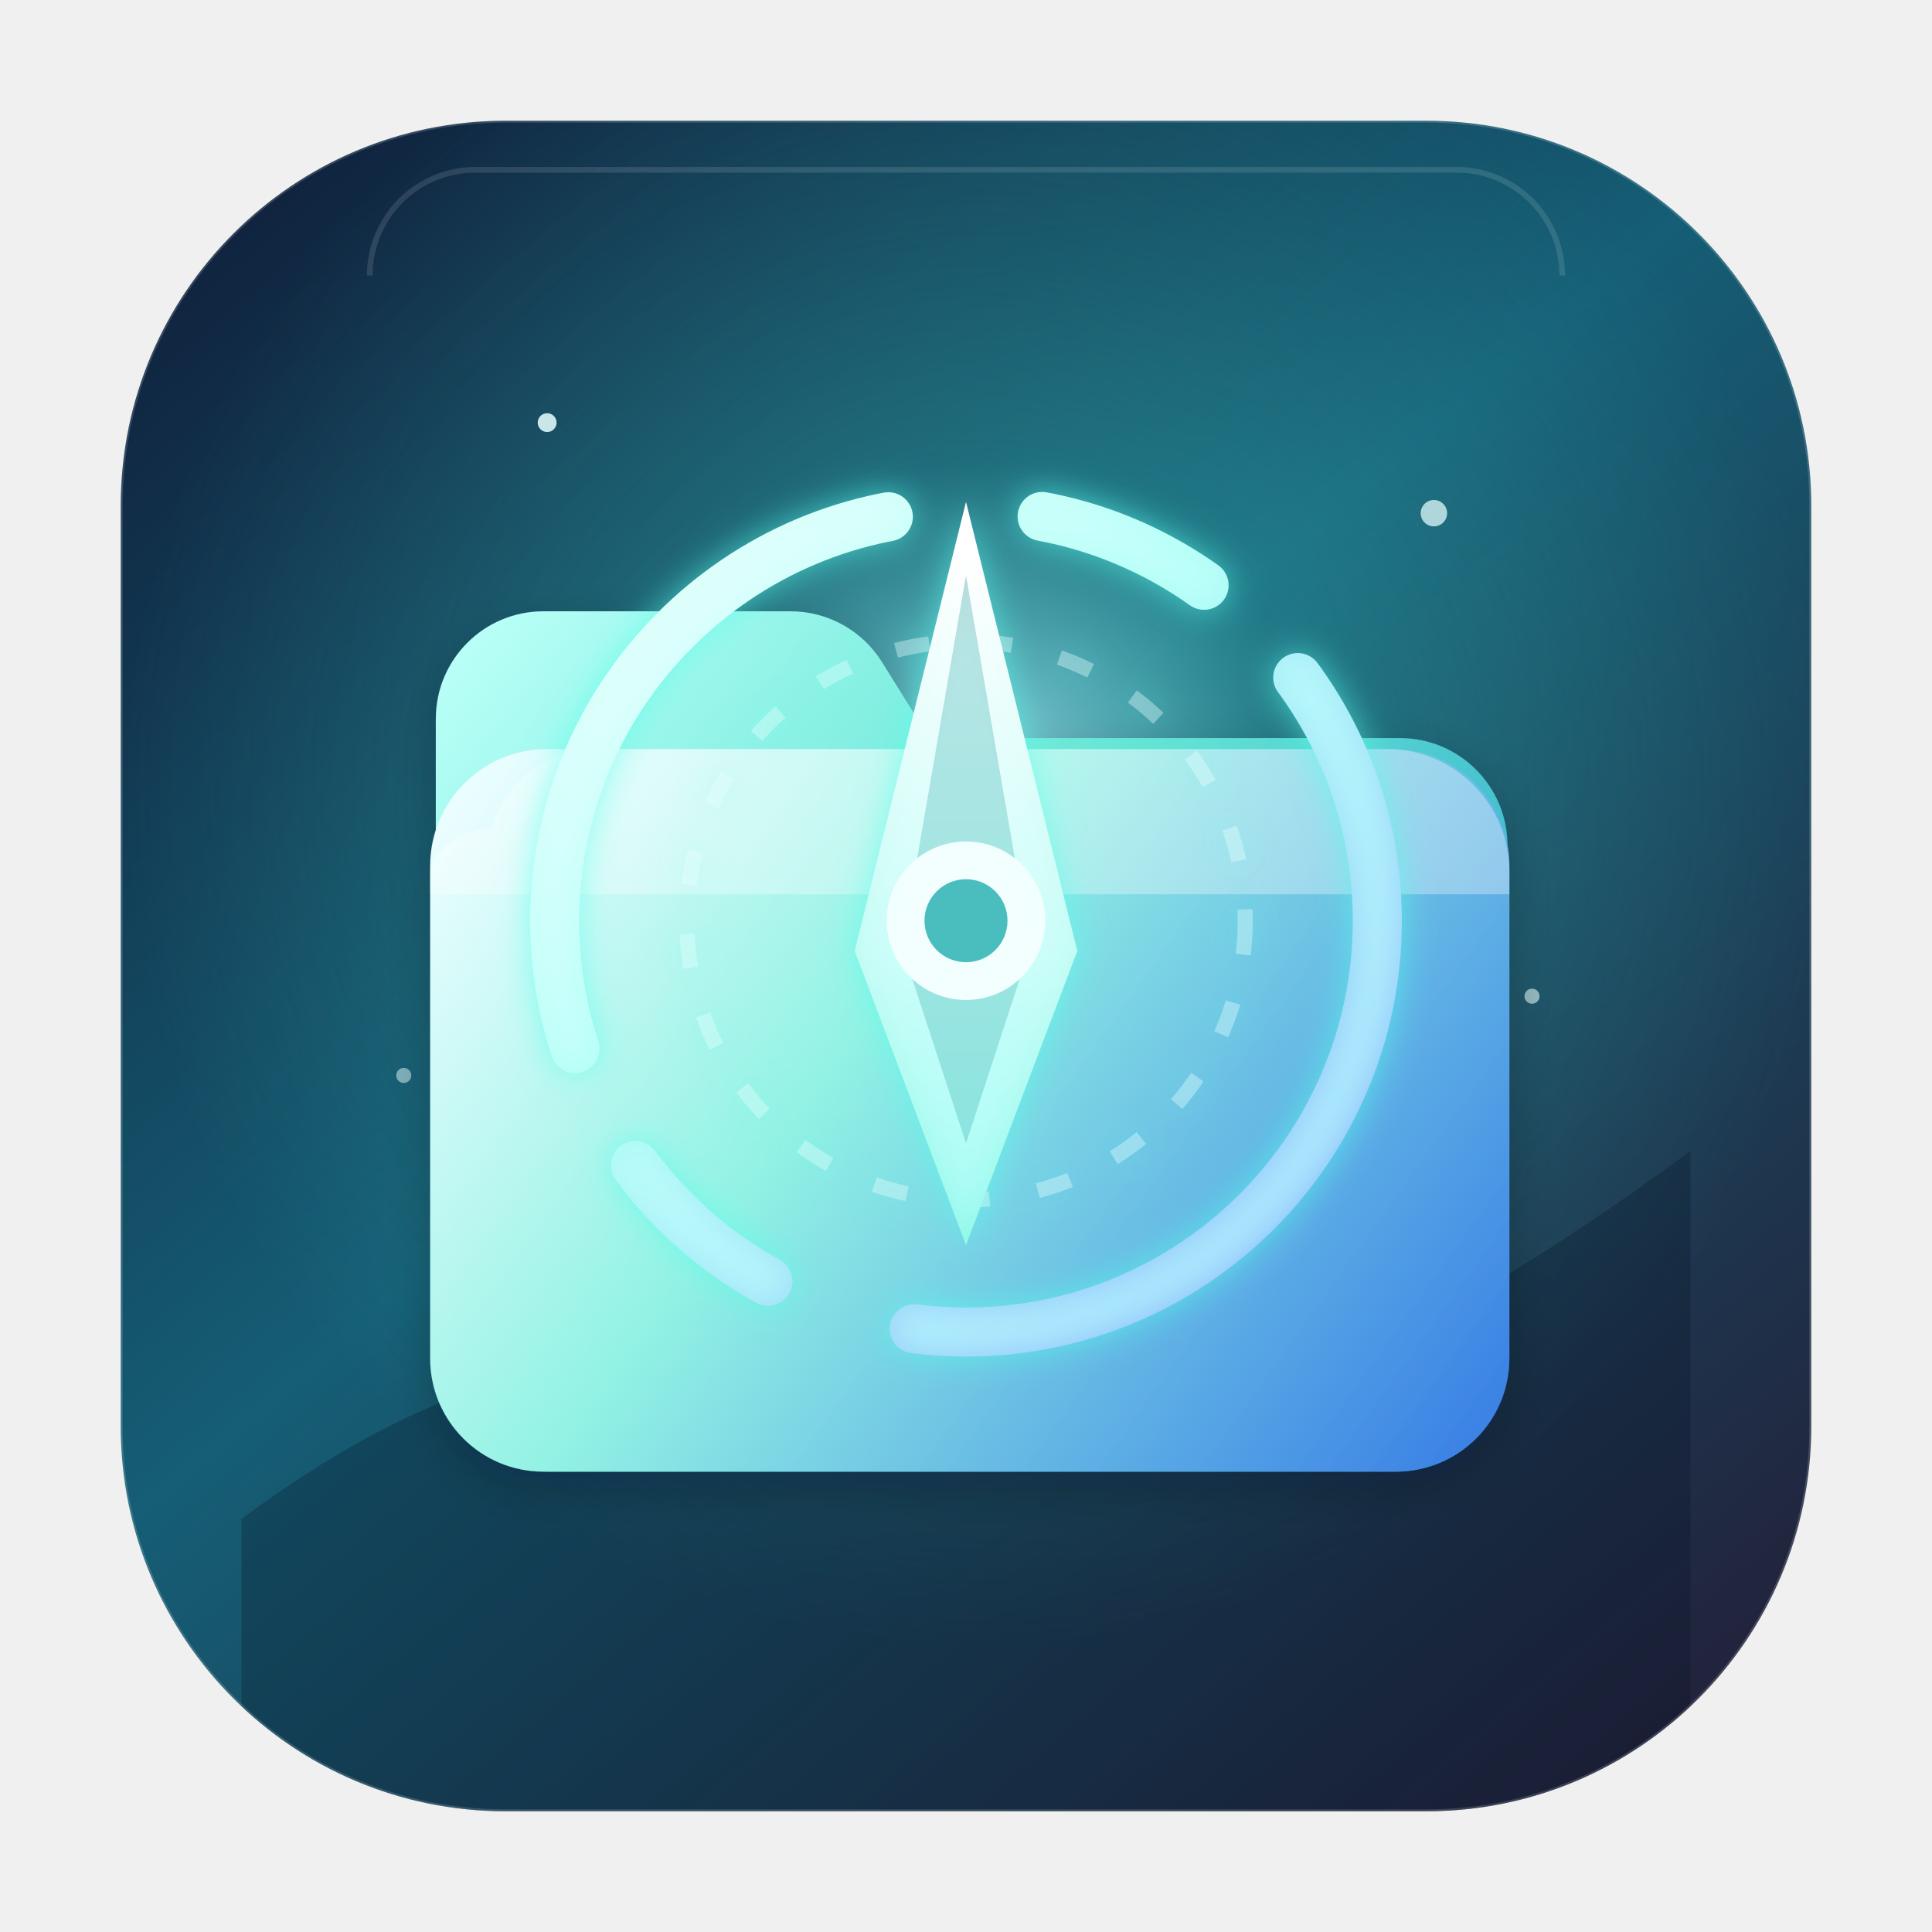
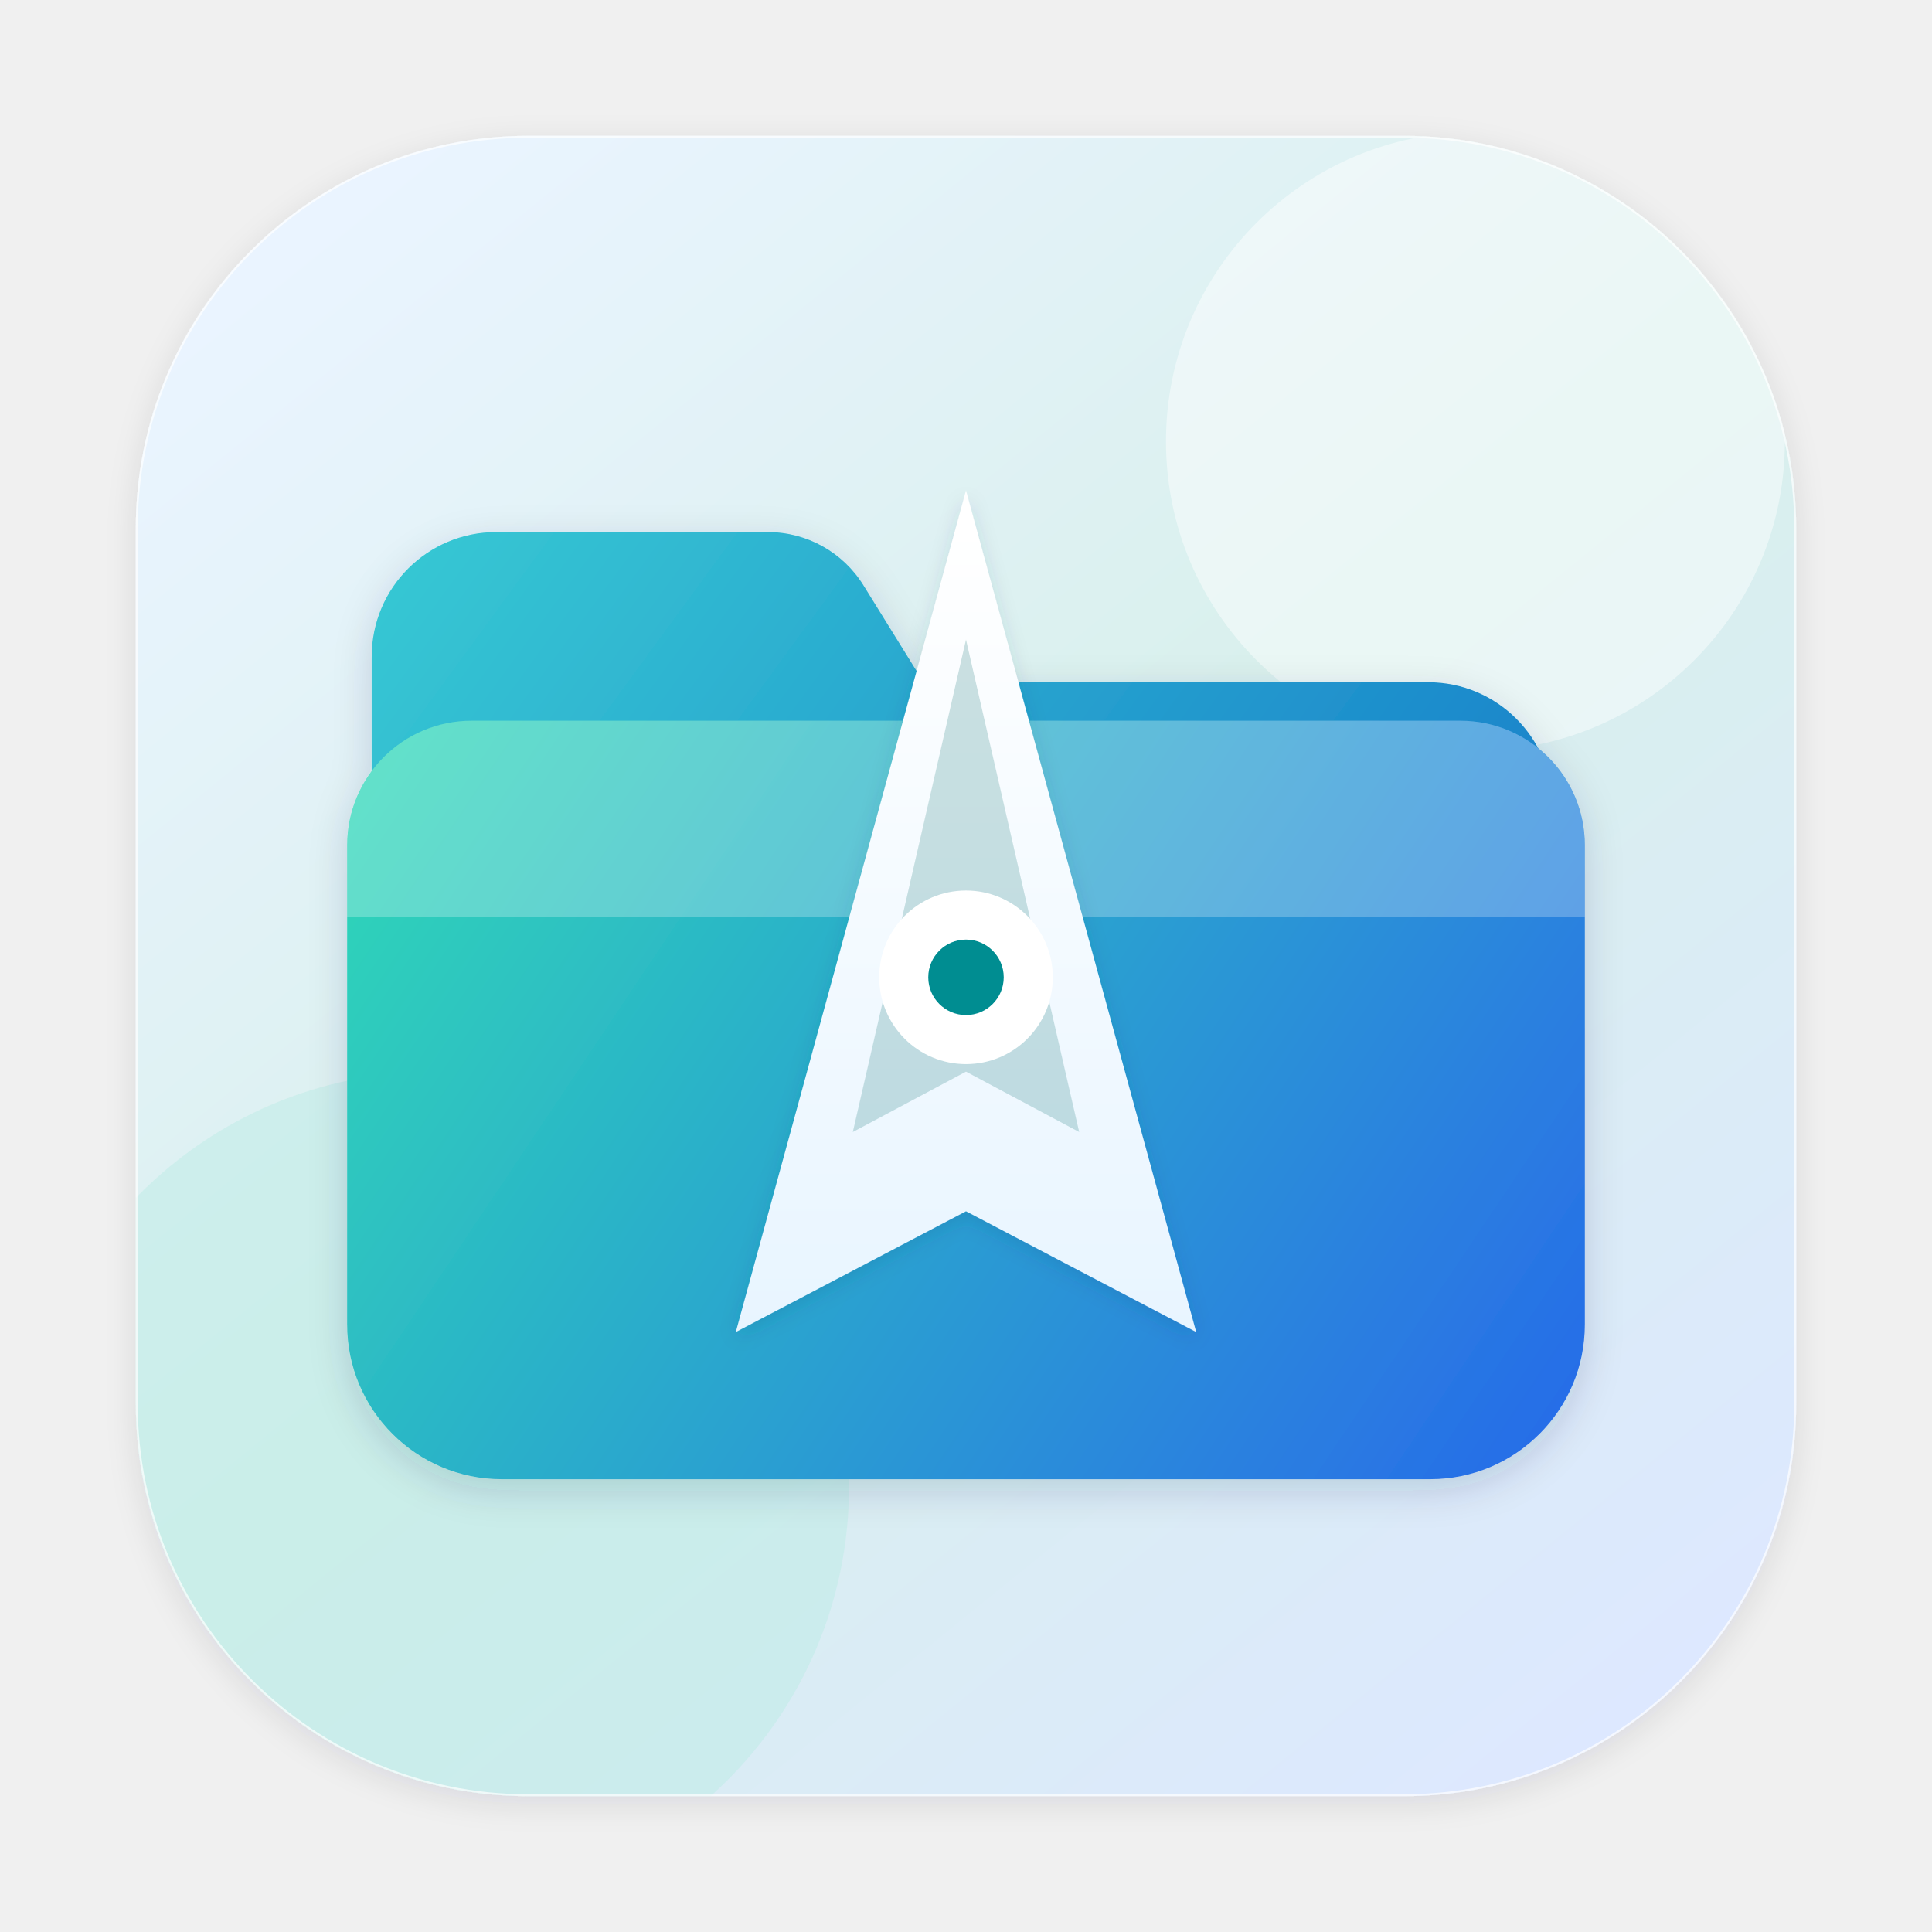
<svg xmlns="http://www.w3.org/2000/svg" width="1024" height="1024" viewBox="0 0 1024 1024" fill="none">
  <defs>
-     <linearGradient id="bg" x1="166" y1="90" x2="874" y2="934" gradientUnits="userSpaceOnUse">
-       <stop offset="0" stop-color="#10243F" />
-       <stop offset="0.44" stop-color="#155E75" />
-       <stop offset="1" stop-color="#22223B" />
+     <linearGradient id="bg" x1="184" y1="104" x2="848" y2="924" gradientUnits="userSpaceOnUse">
+       <stop offset="0" stop-color="#EAF4FF" />
+       <stop offset="0.5" stop-color="#D8F0EC" />
+       <stop offset="1" stop-color="#DDE8FF" />
    </linearGradient>
-     <radialGradient id="aura" cx="0" cy="0" r="1" gradientUnits="userSpaceOnUse" gradientTransform="translate(520 418) rotate(90) scale(455)">
-       <stop offset="0" stop-color="#B9F6FF" stop-opacity="0.78" />
-       <stop offset="0.38" stop-color="#45D6C9" stop-opacity="0.24" />
-       <stop offset="1" stop-color="#45D6C9" stop-opacity="0" />
-     </radialGradient>
-     <linearGradient id="folderBack" x1="246" y1="342" x2="780" y2="772" gradientUnits="userSpaceOnUse">
-       <stop offset="0" stop-color="#B8FFF7" />
-       <stop offset="0.45" stop-color="#64E5D5" />
-       <stop offset="1" stop-color="#2296C7" />
+     <linearGradient id="folderBack" x1="230" y1="286" x2="768" y2="680" gradientUnits="userSpaceOnUse">
+       <stop offset="0" stop-color="#36C6D3" />
+       <stop offset="1" stop-color="#1477C9" />
    </linearGradient>
-     <linearGradient id="folderFront" x1="242" y1="430" x2="784" y2="820" gradientUnits="userSpaceOnUse">
-       <stop offset="0" stop-color="#EAFDFF" />
-       <stop offset="0.36" stop-color="#92F2E4" />
-       <stop offset="1" stop-color="#3478E5" />
+     <linearGradient id="folderFront" x1="210" y1="390" x2="804" y2="788" gradientUnits="userSpaceOnUse">
+       <stop offset="0" stop-color="#2ED6B8" />
+       <stop offset="1" stop-color="#286DE8" />
    </linearGradient>
-     <linearGradient id="rim" x1="244" y1="212" x2="790" y2="810" gradientUnits="userSpaceOnUse">
+     <linearGradient id="mark" x1="512" y1="278" x2="512" y2="706" gradientUnits="userSpaceOnUse">
      <stop offset="0" stop-color="#FFFFFF" />
-       <stop offset="0.4" stop-color="#ACFFF4" />
-       <stop offset="1" stop-color="#7E8CFF" />
+       <stop offset="1" stop-color="#E8F5FF" />
    </linearGradient>
-     <linearGradient id="needle" x1="512" y1="292" x2="512" y2="652" gradientUnits="userSpaceOnUse">
-       <stop offset="0" stop-color="#FFFFFF" />
-       <stop offset="1" stop-color="#8FF8E7" />
-     </linearGradient>
-     <filter id="softShadow" x="132" y="166" width="760" height="738" filterUnits="userSpaceOnUse" color-interpolation-filters="sRGB">
-       <feDropShadow dx="0" dy="32" stdDeviation="34" flood-color="#06111F" flood-opacity="0.38" />
-       <feDropShadow dx="0" dy="8" stdDeviation="12" flood-color="#06111F" flood-opacity="0.24" />
+     <filter id="appShadow" x="38" y="50" width="948" height="952" filterUnits="userSpaceOnUse" color-interpolation-filters="sRGB">
+       <feDropShadow dx="0" dy="18" stdDeviation="20" flood-color="#0F172A" flood-opacity="0.15" />
+       <feDropShadow dx="0" dy="4" stdDeviation="8" flood-color="#0F172A" flood-opacity="0.1" />
    </filter>
-     <filter id="glow" x="154" y="130" width="716" height="716" filterUnits="userSpaceOnUse" color-interpolation-filters="sRGB">
-       <feGaussianBlur stdDeviation="9" result="blur" />
-       <feColorMatrix in="blur" type="matrix" values="0 0 0 0 0.34 0 0 0 0 1 0 0 0 0 0.92 0 0 0 0.65 0" />
-       <feBlend in="SourceGraphic" mode="screen" />
+     <filter id="folderShadow" x="154" y="246" width="716" height="596" filterUnits="userSpaceOnUse" color-interpolation-filters="sRGB">
+       <feDropShadow dx="0" dy="24" stdDeviation="24" flood-color="#0F2A45" flood-opacity="0.22" />
+       <feDropShadow dx="0" dy="6" stdDeviation="10" flood-color="#0F2A45" flood-opacity="0.16" />
+     </filter>
+     <filter id="markShadow" x="366" y="220" width="292" height="544" filterUnits="userSpaceOnUse" color-interpolation-filters="sRGB">
+       <feDropShadow dx="0" dy="16" stdDeviation="18" flood-color="#12395D" flood-opacity="0.22" />
+       <feDropShadow dx="0" dy="3" stdDeviation="5" flood-color="#12395D" flood-opacity="0.14" />
    </filter>
    <clipPath id="appMask">
-       <rect x="64" y="64" width="896" height="896" rx="204" />
+       <rect x="72" y="72" width="880" height="880" rx="208" />
    </clipPath>
  </defs>
-   <g clip-path="url(#appMask)">
-     <rect x="64" y="64" width="896" height="896" rx="204" fill="url(#bg)" />
-     <rect x="64" y="64" width="896" height="896" rx="204" fill="url(#aura)" />
-     <path d="M128 805C238 724 328 702 438 742C566 788 704 752 896 610V960H128V805Z" fill="#051224" fill-opacity="0.28" />
-     <circle cx="290" cy="224" r="5" fill="#E6FFFF" fill-opacity="0.86" />
-     <circle cx="760" cy="272" r="7" fill="#E6FFFF" fill-opacity="0.72" />
-     <circle cx="812" cy="528" r="4" fill="#E6FFFF" fill-opacity="0.58" />
-     <circle cx="214" cy="570" r="4" fill="#E6FFFF" fill-opacity="0.5" />
-     <g filter="url(#softShadow)">
-       <path d="M231 381C231 349.52 256.52 324 288 324H419C438.75 324 457.1 334.22 467.52 351L492.5 391.2H742C773.48 391.2 799 416.72 799 448.2V720C799 753.14 772.14 780 739 780H291C257.86 780 231 753.14 231 720V381Z" fill="url(#folderBack)" />
-       <path d="M228 459C228 424.76 255.76 397 290 397H738C772.24 397 800 424.76 800 459V720C800 753.14 773.14 780 740 780H288C254.86 780 228 753.14 228 720V459Z" fill="url(#folderFront)" />
-       <path d="M261 438C267.96 413.82 290.01 397 315.18 397H735C770.9 397 800 426.1 800 462V474H228V462C228 453.62 240.28 441.2 261 438Z" fill="#FFFFFF" fill-opacity="0.32" />
+   <g filter="url(#appShadow)">
+     <g clip-path="url(#appMask)">
+       <rect x="72" y="72" width="880" height="880" rx="208" fill="url(#bg)" />
+       <circle cx="782" cy="234" r="164" fill="#FFFFFF" fill-opacity="0.46" />
+       <circle cx="230" cy="788" r="220" fill="#BDECE6" fill-opacity="0.5" />
+       <g filter="url(#folderShadow)">
+         <path d="M197 348C197 311.55 226.55 282 263 282H407C427.62 282 446.77 292.66 457.63 310.18L489.5 361.6H757C793.45 361.6 823 391.15 823 427.6V512H197V348Z" fill="url(#folderBack)" />
+         <path d="M184 448C184 411.55 213.55 382 250 382H774C810.45 382 840 411.55 840 448V702C840 747.29 803.29 784 758 784H266C220.71 784 184 747.29 184 702V448Z" fill="url(#folderFront)" />
+         <path d="M184 448C184 411.55 213.55 382 250 382H774C810.45 382 840 411.55 840 448V486H184V448Z" fill="#FFFFFF" fill-opacity="0.25" />
+       </g>
+       <g filter="url(#markShadow)">
+         <path d="M512 260L634 706L512 642L390 706L512 260Z" fill="url(#mark)" />
+         <path d="M512 339L572 600L512 568L452 600L512 339Z" fill="#006A6A" fill-opacity="0.2" />
+         <circle cx="512" cy="518" r="46" fill="#FFFFFF" />
+         <circle cx="512" cy="518" r="20" fill="#008D91" />
+       </g>
+       <rect x="72" y="72" width="880" height="880" rx="208" stroke="#FFFFFF" stroke-opacity="0.7" stroke-width="2" />
    </g>
-     <g filter="url(#glow)">
-       <circle cx="512" cy="488" r="218" stroke="url(#rim)" stroke-width="26" stroke-linecap="round" stroke-dasharray="370 82 94 70" />
-       <circle cx="512" cy="488" r="148" stroke="#E8FFFF" stroke-opacity="0.38" stroke-width="8" stroke-dasharray="18 26" />
-       <path d="M512 266L571 504L512 660L453 504L512 266Z" fill="url(#needle)" />
-       <path d="M512 305L546 502L512 606L478 502L512 305Z" fill="#0E2A45" fill-opacity="0.34" />
-       <circle cx="512" cy="488" r="42" fill="#EFFFFF" />
-       <circle cx="512" cy="488" r="22" fill="#17445D" />
-     </g>
-     <path d="M196 146C196 115.07 221.07 90 252 90H772C802.93 90 828 115.07 828 146" stroke="#FFFFFF" stroke-opacity="0.12" stroke-width="3" />
-     <rect x="64" y="64" width="896" height="896" rx="204" stroke="#FFFFFF" stroke-opacity="0.16" stroke-width="2" />
  </g>
</svg>
